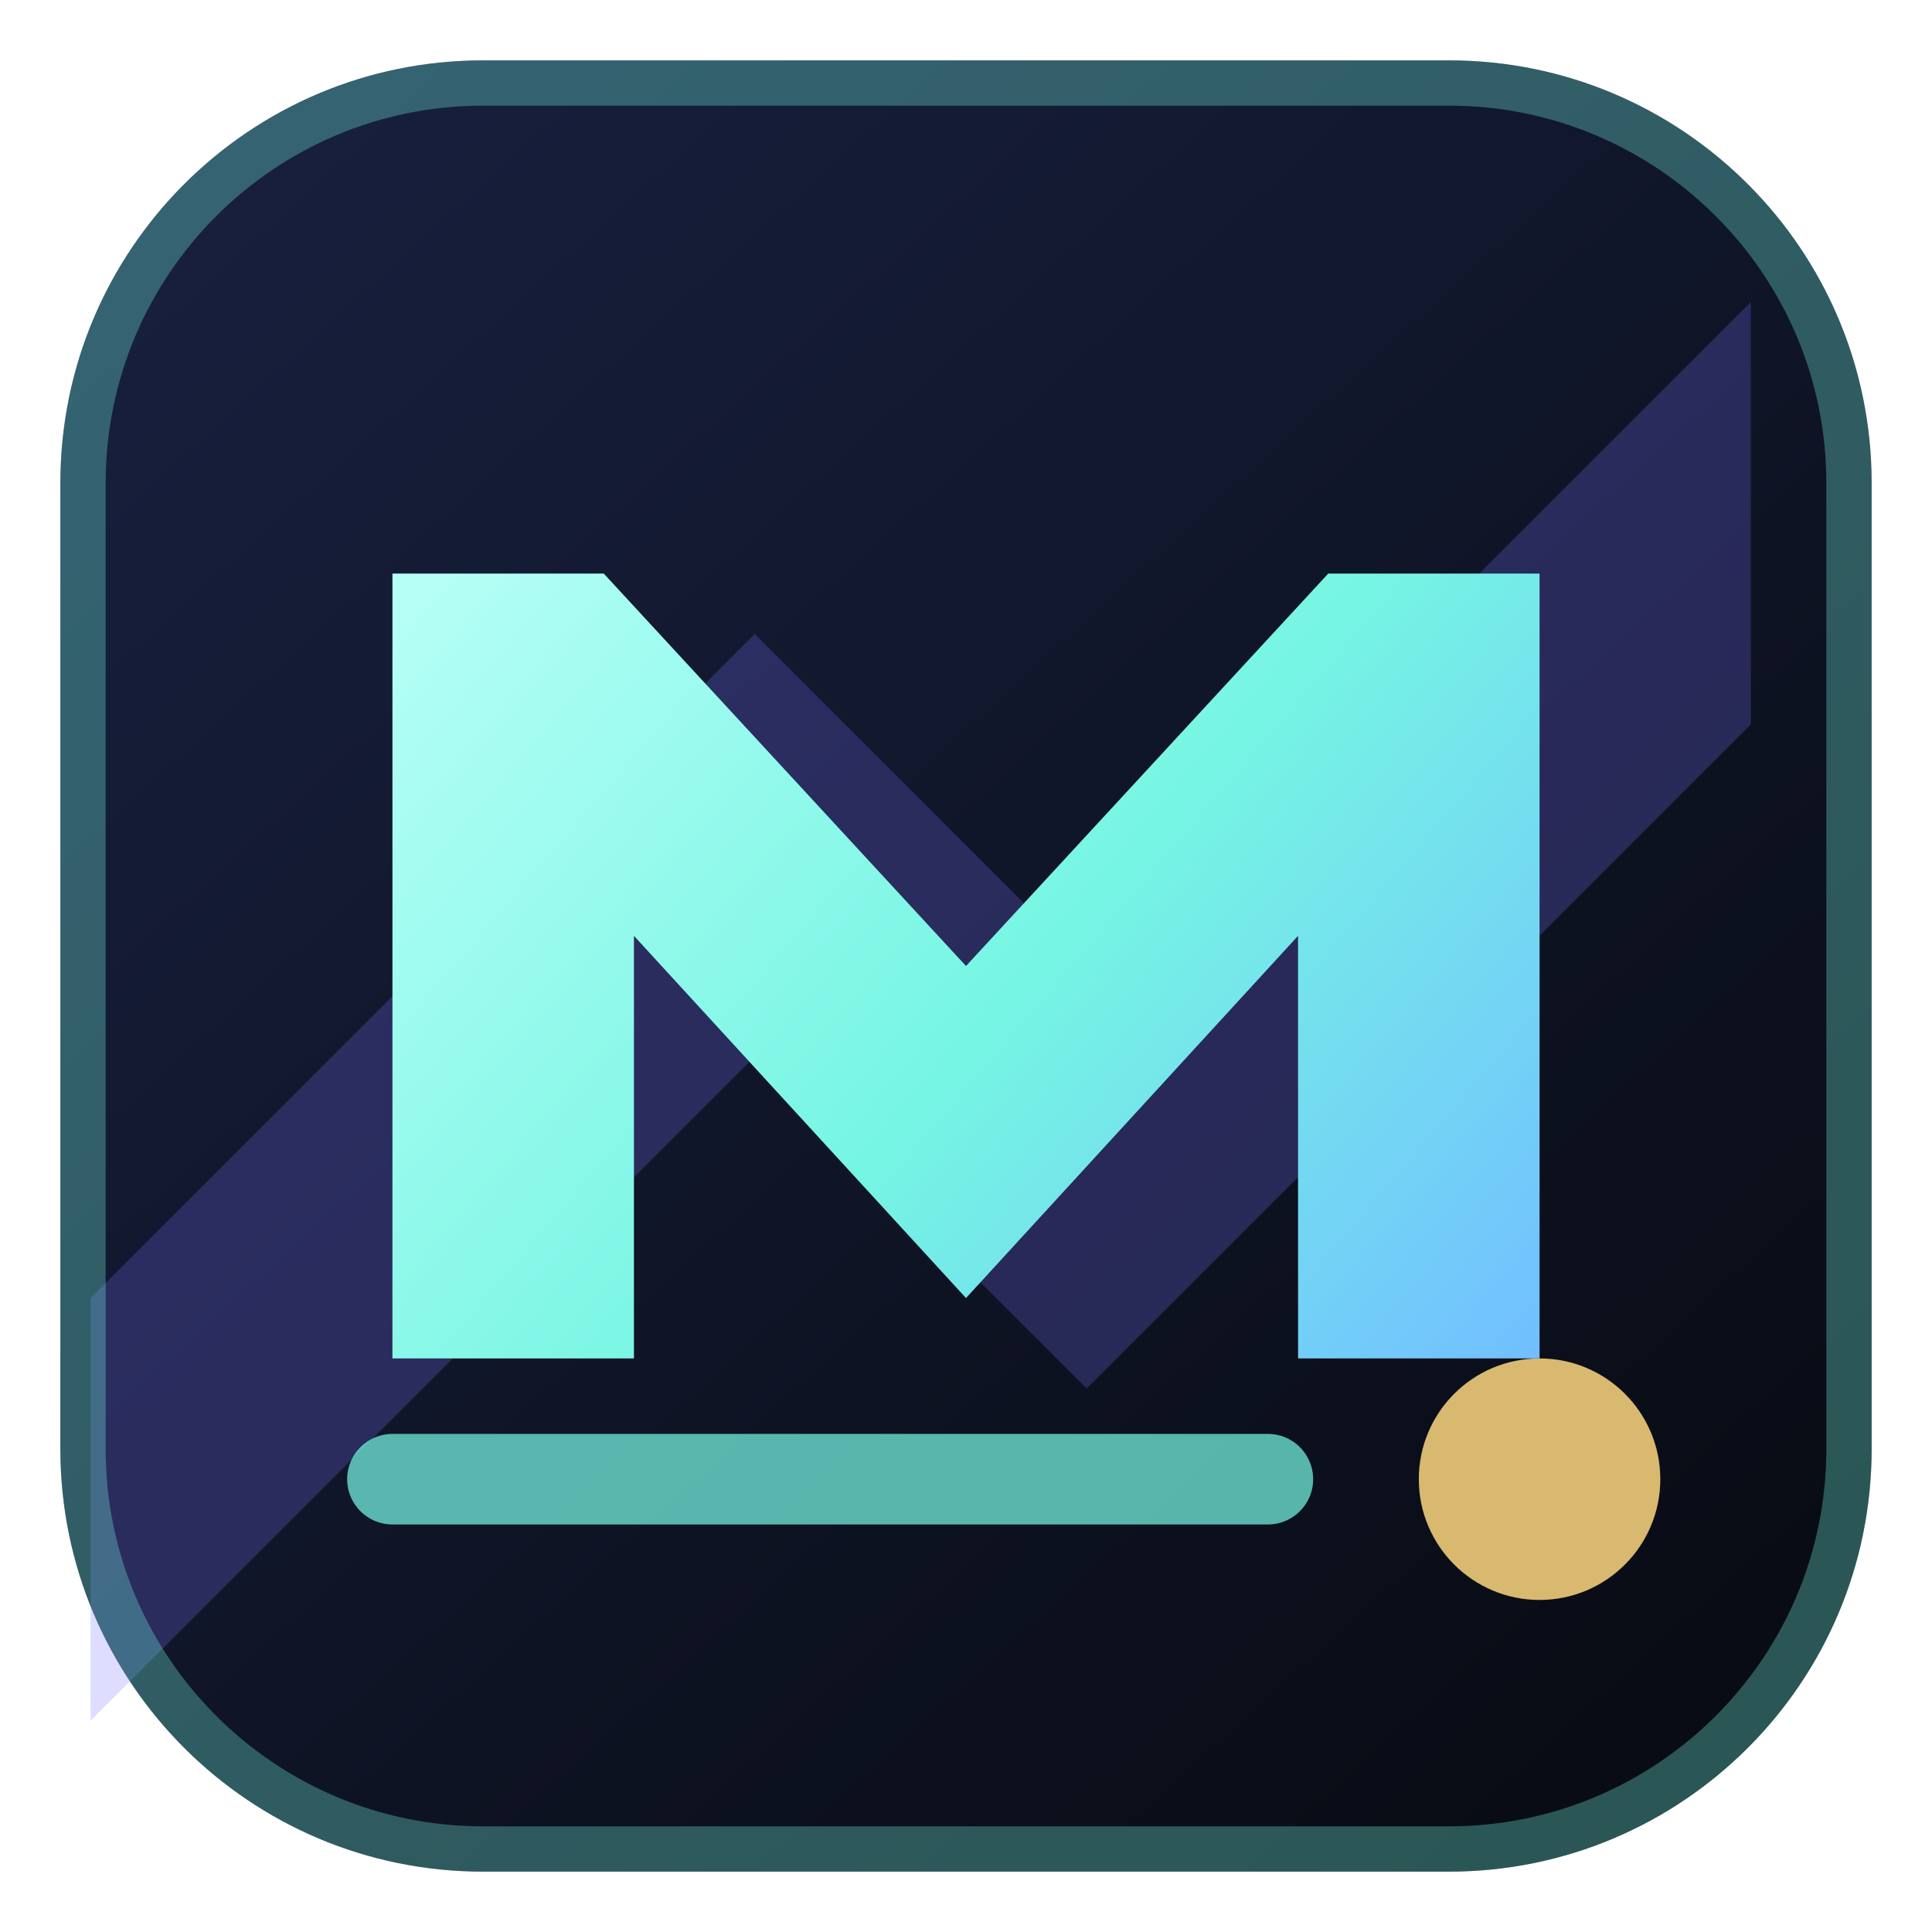
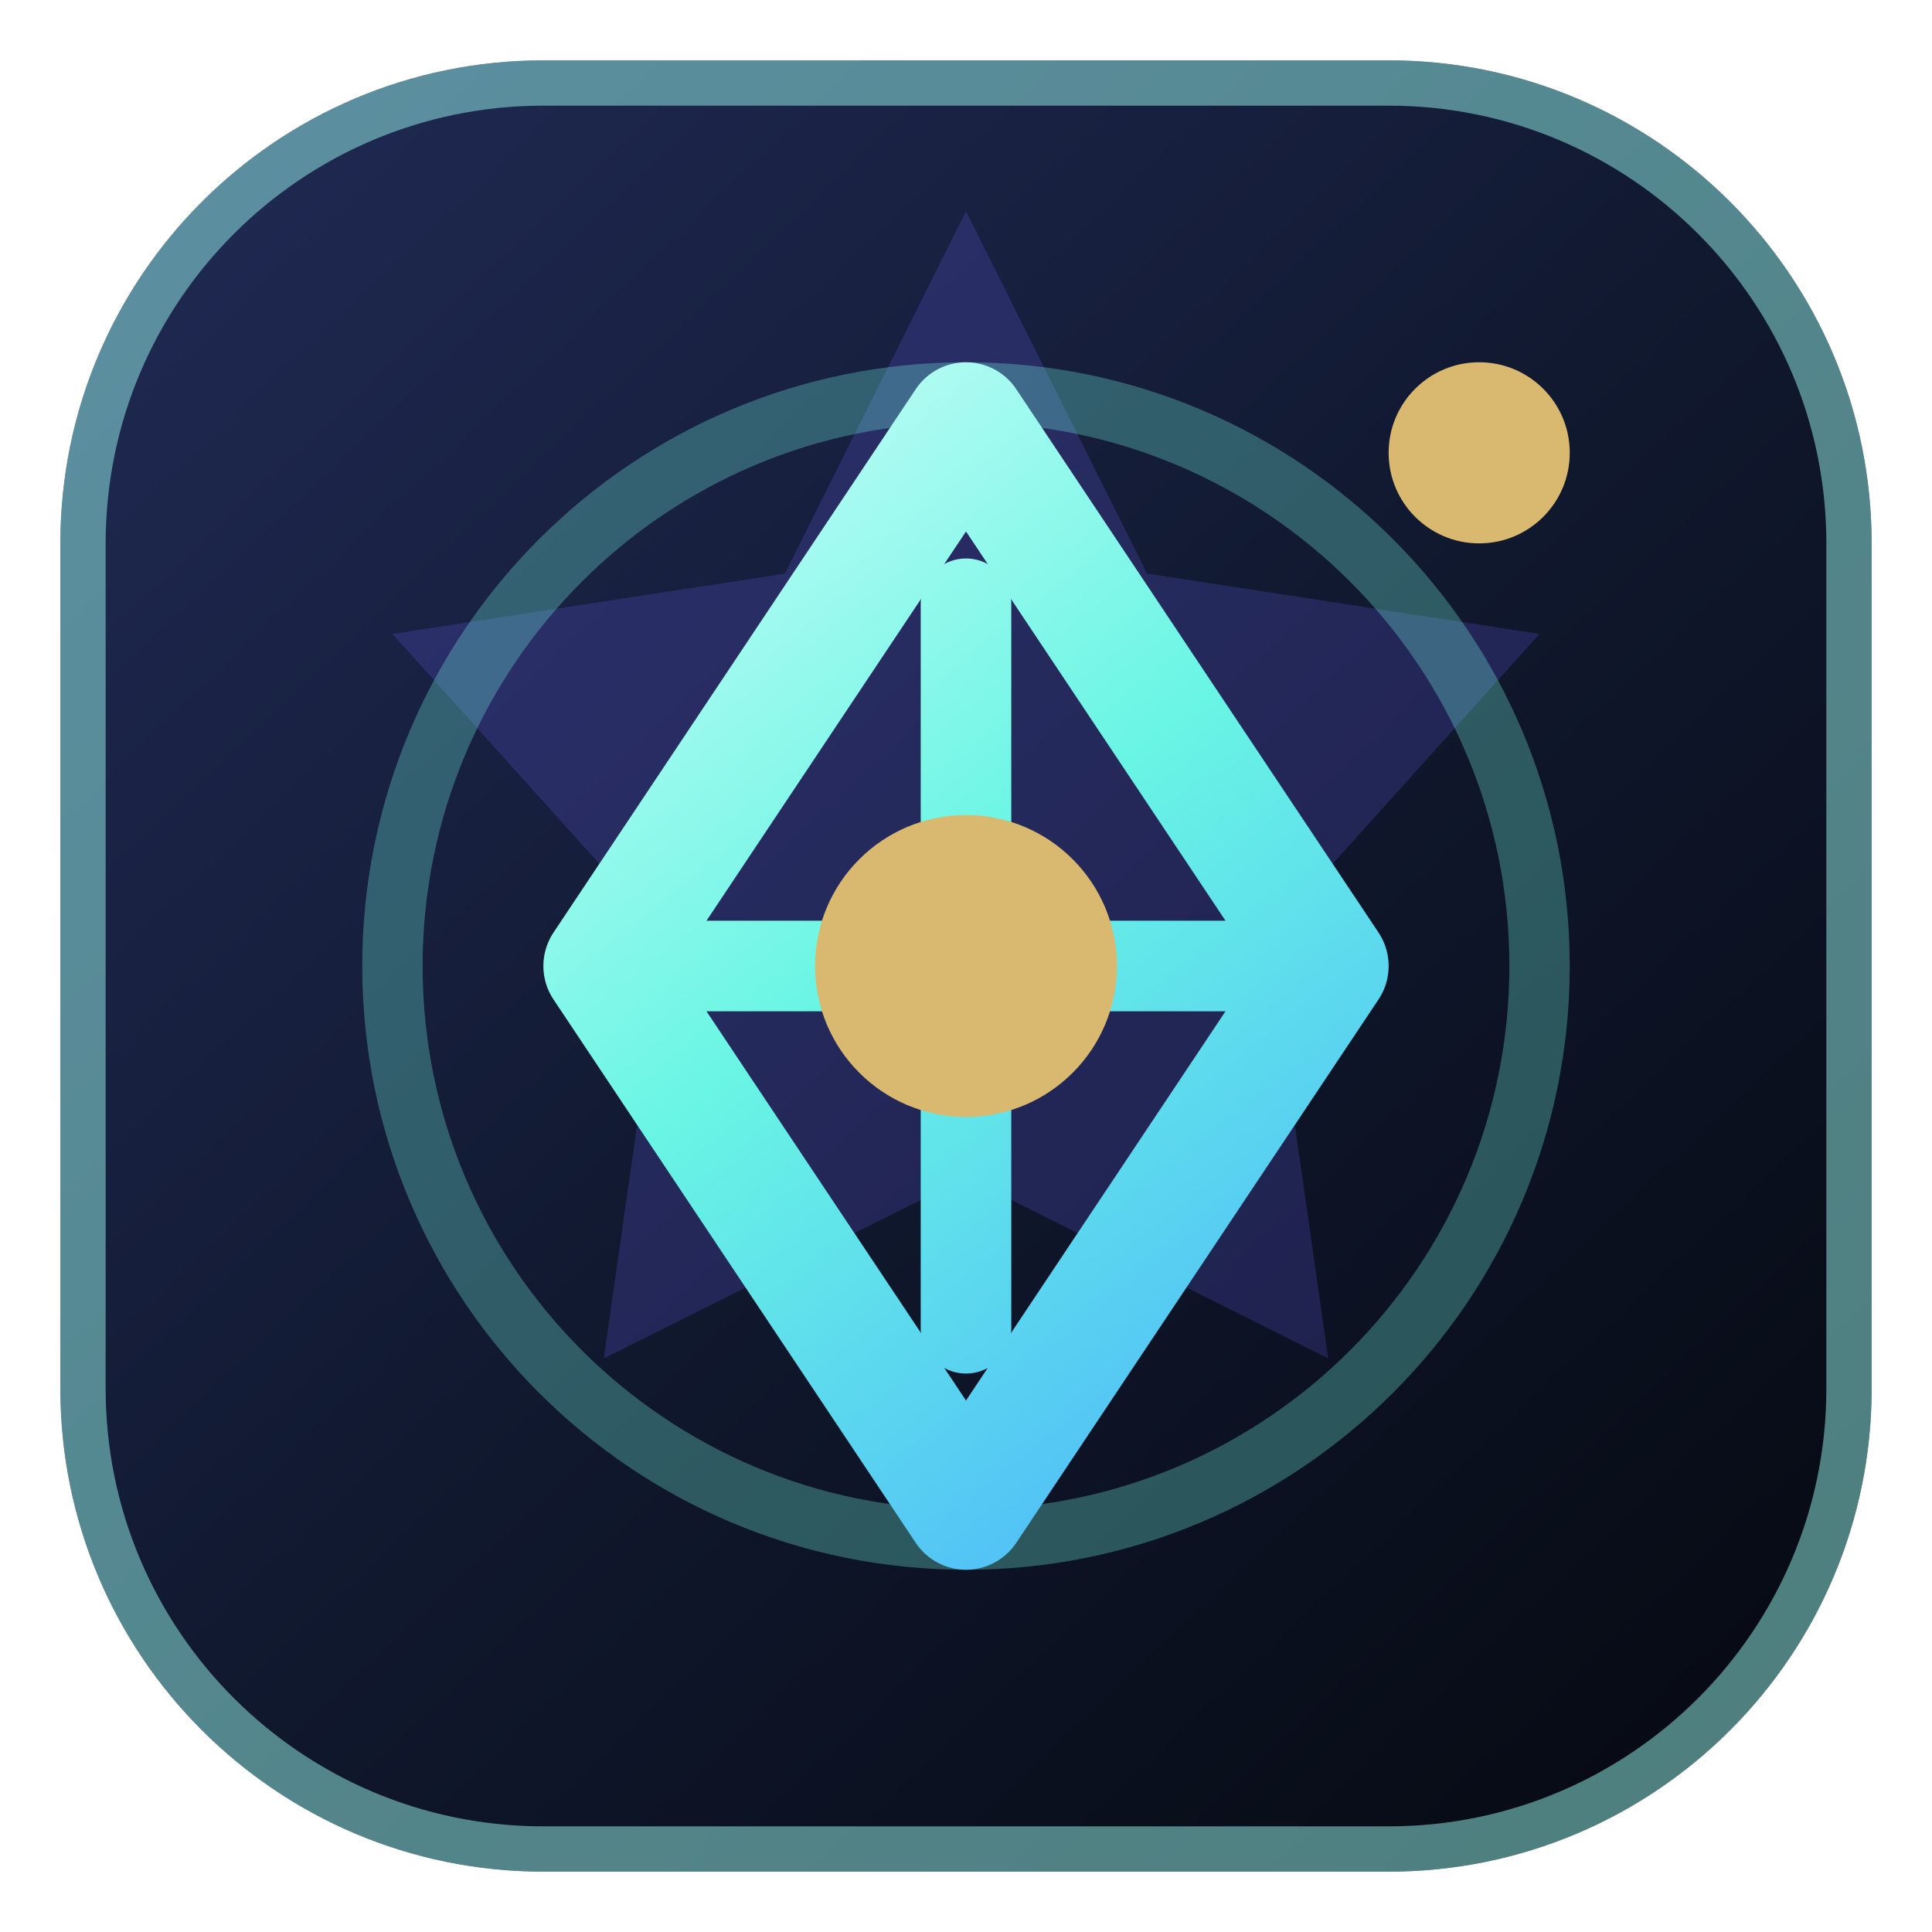
- <svg xmlns="http://www.w3.org/2000/svg" viewBox="0 0 64 64" role="img" aria-label="MyRPG.IO">
+ <svg xmlns="http://www.w3.org/2000/svg" viewBox="0 0 64 64" role="img" aria-label="MyRPG intelligence mark">
  <defs>
-     <linearGradient id="bg" x1="8" y1="6" x2="57" y2="60" gradientUnits="userSpaceOnUse">
-       <stop stop-color="#171f3d" />
-       <stop offset="1" stop-color="#080b12" />
+     <linearGradient id="void" x1="5" y1="4" x2="59" y2="61" gradientUnits="userSpaceOnUse">
+       <stop stop-color="#202a54" />
+       <stop offset=".52" stop-color="#10182e" />
+       <stop offset="1" stop-color="#060911" />
    </linearGradient>
-     <linearGradient id="mark" x1="13" y1="18" x2="48" y2="48" gradientUnits="userSpaceOnUse">
-       <stop stop-color="#b9fff7" />
-       <stop offset="0.55" stop-color="#76f5e3" />
-       <stop offset="1" stop-color="#71bfff" />
+     <linearGradient id="signal" x1="16" y1="12" x2="48" y2="52" gradientUnits="userSpaceOnUse">
+       <stop stop-color="#dcfffb" />
+       <stop offset=".46" stop-color="#69f5e4" />
+       <stop offset="1" stop-color="#47a9ff" />
    </linearGradient>
  </defs>
-   <rect x="2" y="2" width="60" height="60" rx="14" fill="url(#bg)" />
-   <path d="M3 43 25 21l11 11L58 10v14L36 46 25 35 3 57Z" fill="#7870ff" opacity=".24" />
-   <path d="M13 45V19h7l12 13 12-13h7v26h-8V31L32 43 21 31v14Z" fill="url(#mark)" />
-   <path d="M13 49h29" stroke="#76f5e3" stroke-width="3" stroke-linecap="round" opacity=".72" />
-   <circle cx="51" cy="49" r="4" fill="#d9b970" />
-   <rect x="2.75" y="2.75" width="58.5" height="58.5" rx="13.25" fill="none" stroke="#76f5e3" stroke-opacity=".32" stroke-width="1.5" />
+   <rect x="2" y="2" width="60" height="60" rx="16" fill="url(#void)" />
+   <path d="M32 7 38 19l13 2-9 10 2 14-12-6-12 6 2-14-9-10 13-2Z" fill="#6c63ff" opacity=".2" />
+   <circle cx="32" cy="32" r="19" fill="none" stroke="#77f6e5" stroke-opacity=".3" stroke-width="2" />
+   <path d="M32 14 44 32 32 50 20 32Z" fill="none" stroke="url(#signal)" stroke-width="4" stroke-linejoin="round" />
+   <path d="M32 20v24M20 32h24" stroke="url(#signal)" stroke-width="3" stroke-linecap="round" />
+   <circle cx="32" cy="32" r="5" fill="#d9b970" />
+   <circle cx="49" cy="15" r="3" fill="#d9b970" />
+   <rect x="2.75" y="2.75" width="58.5" height="58.5" rx="15.25" fill="none" stroke="#9cfff4" stroke-opacity=".48" stroke-width="1.5" />
</svg>
